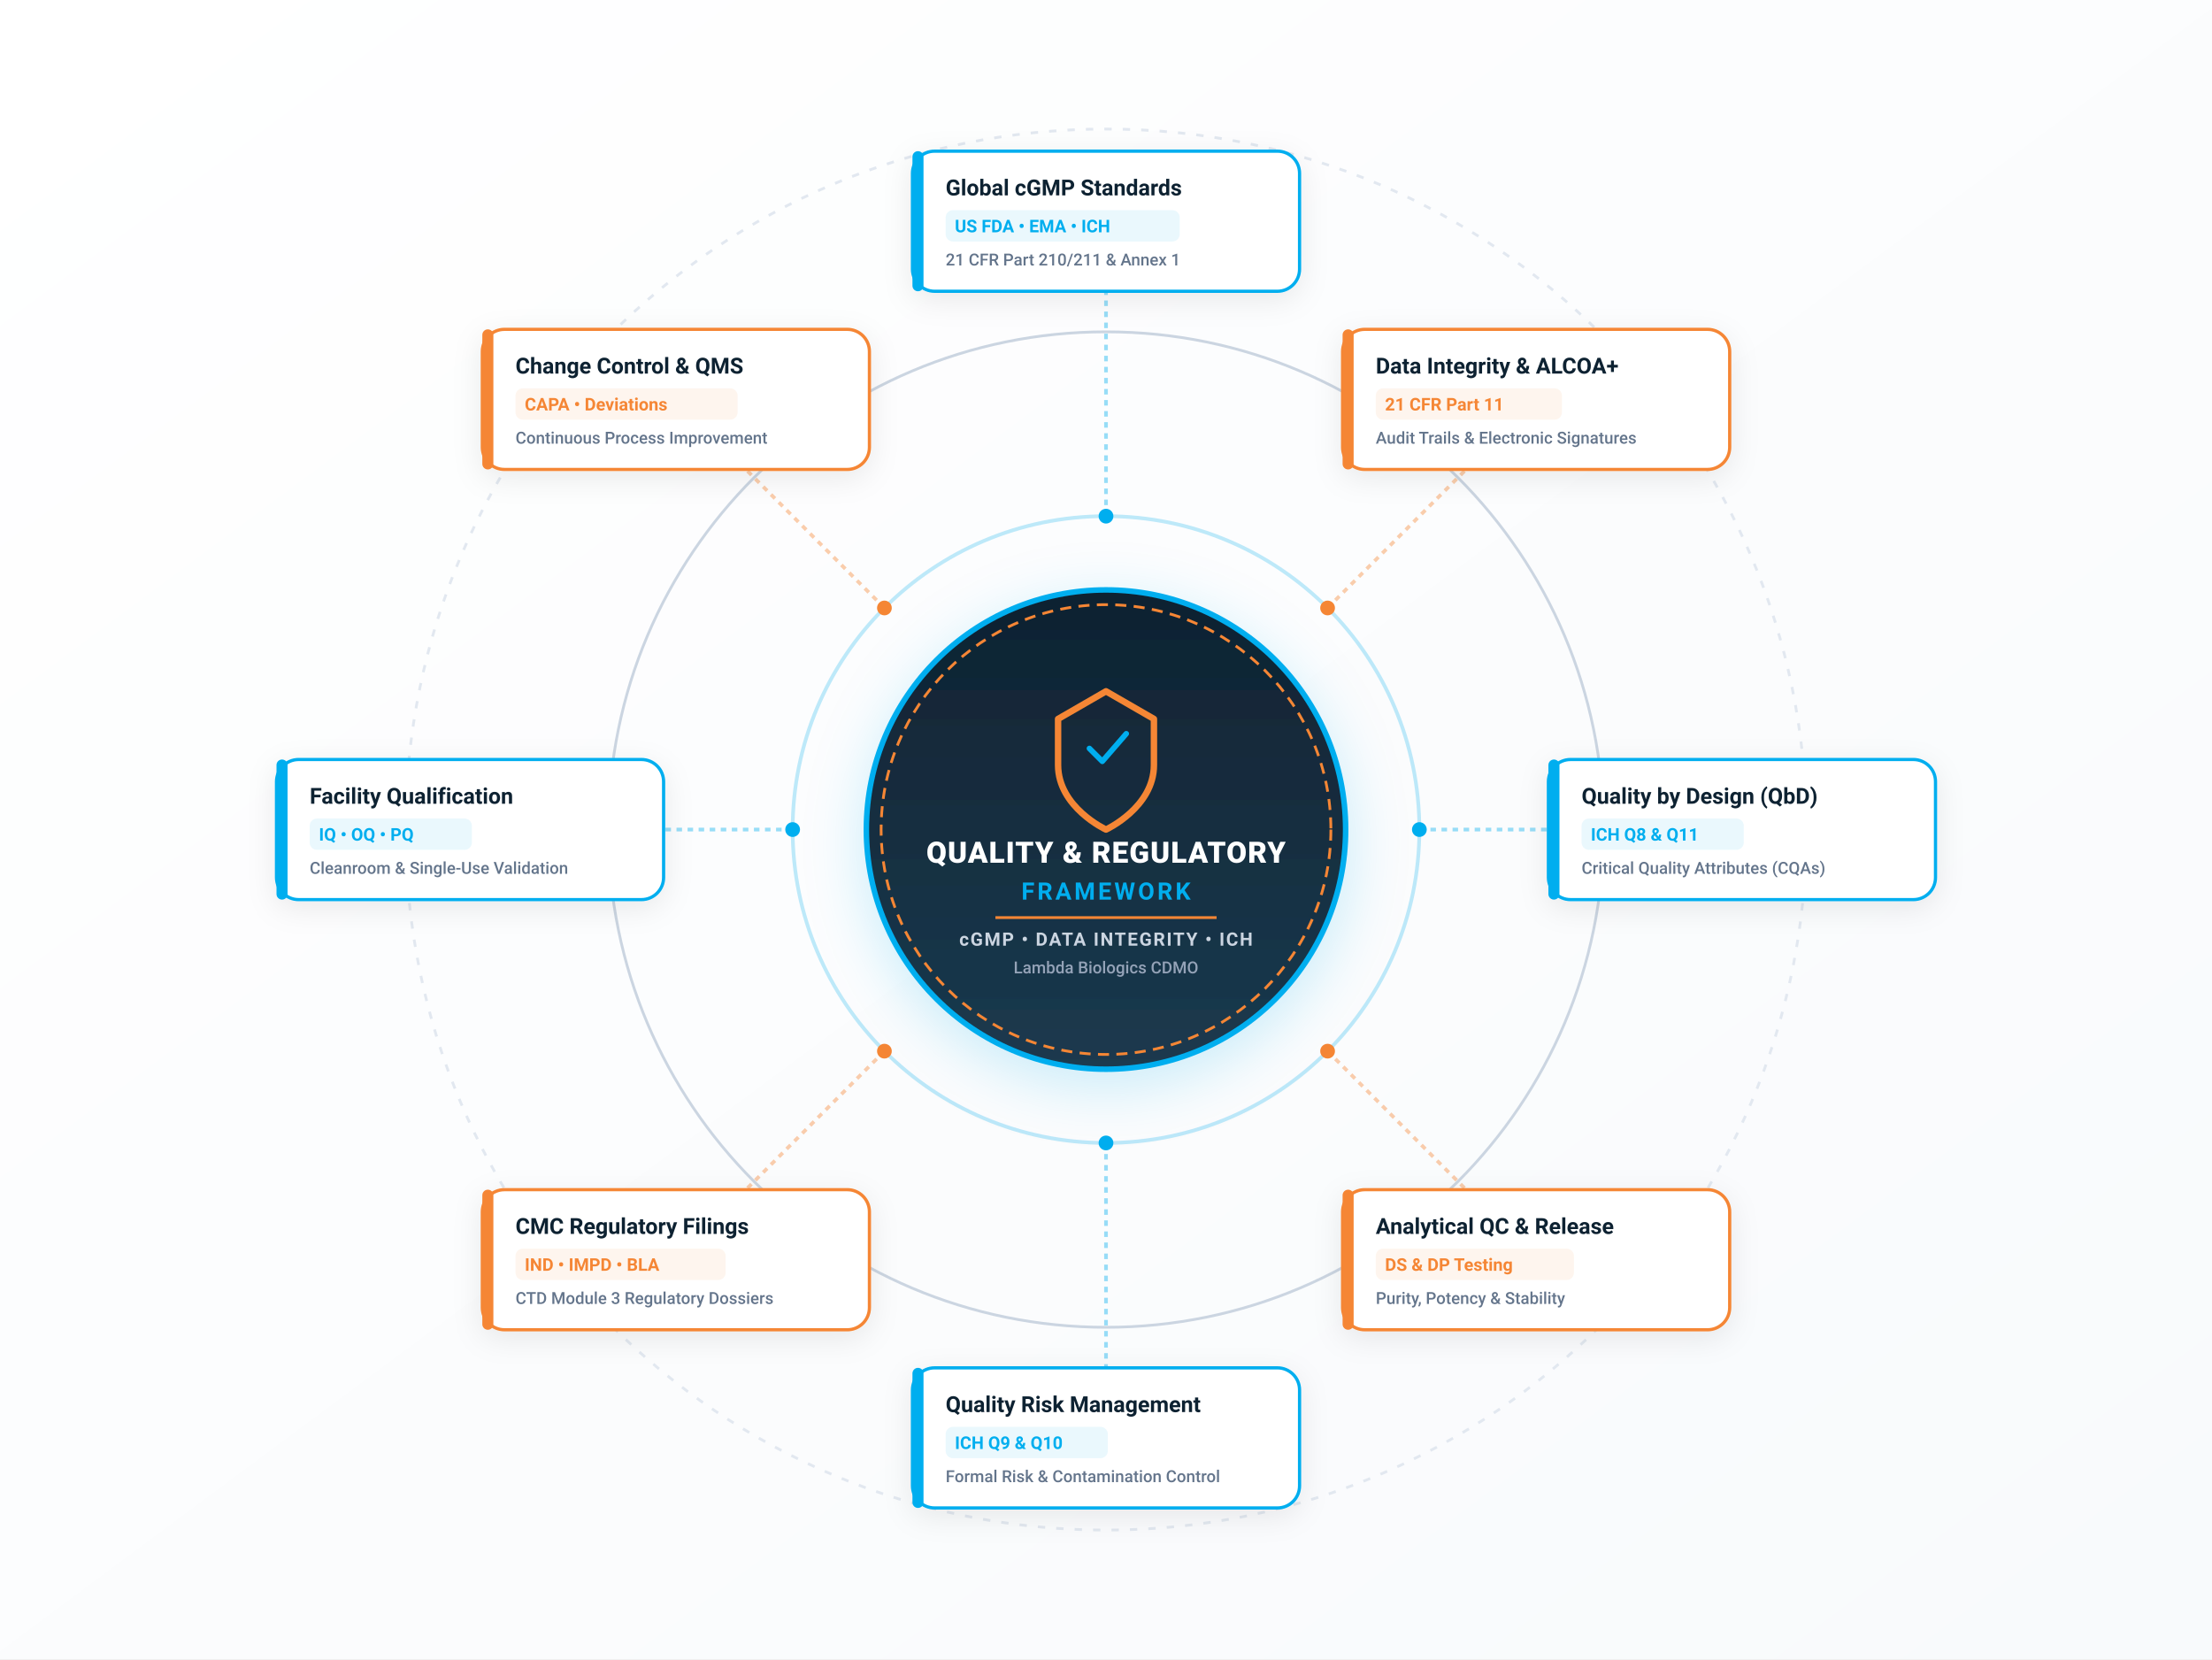
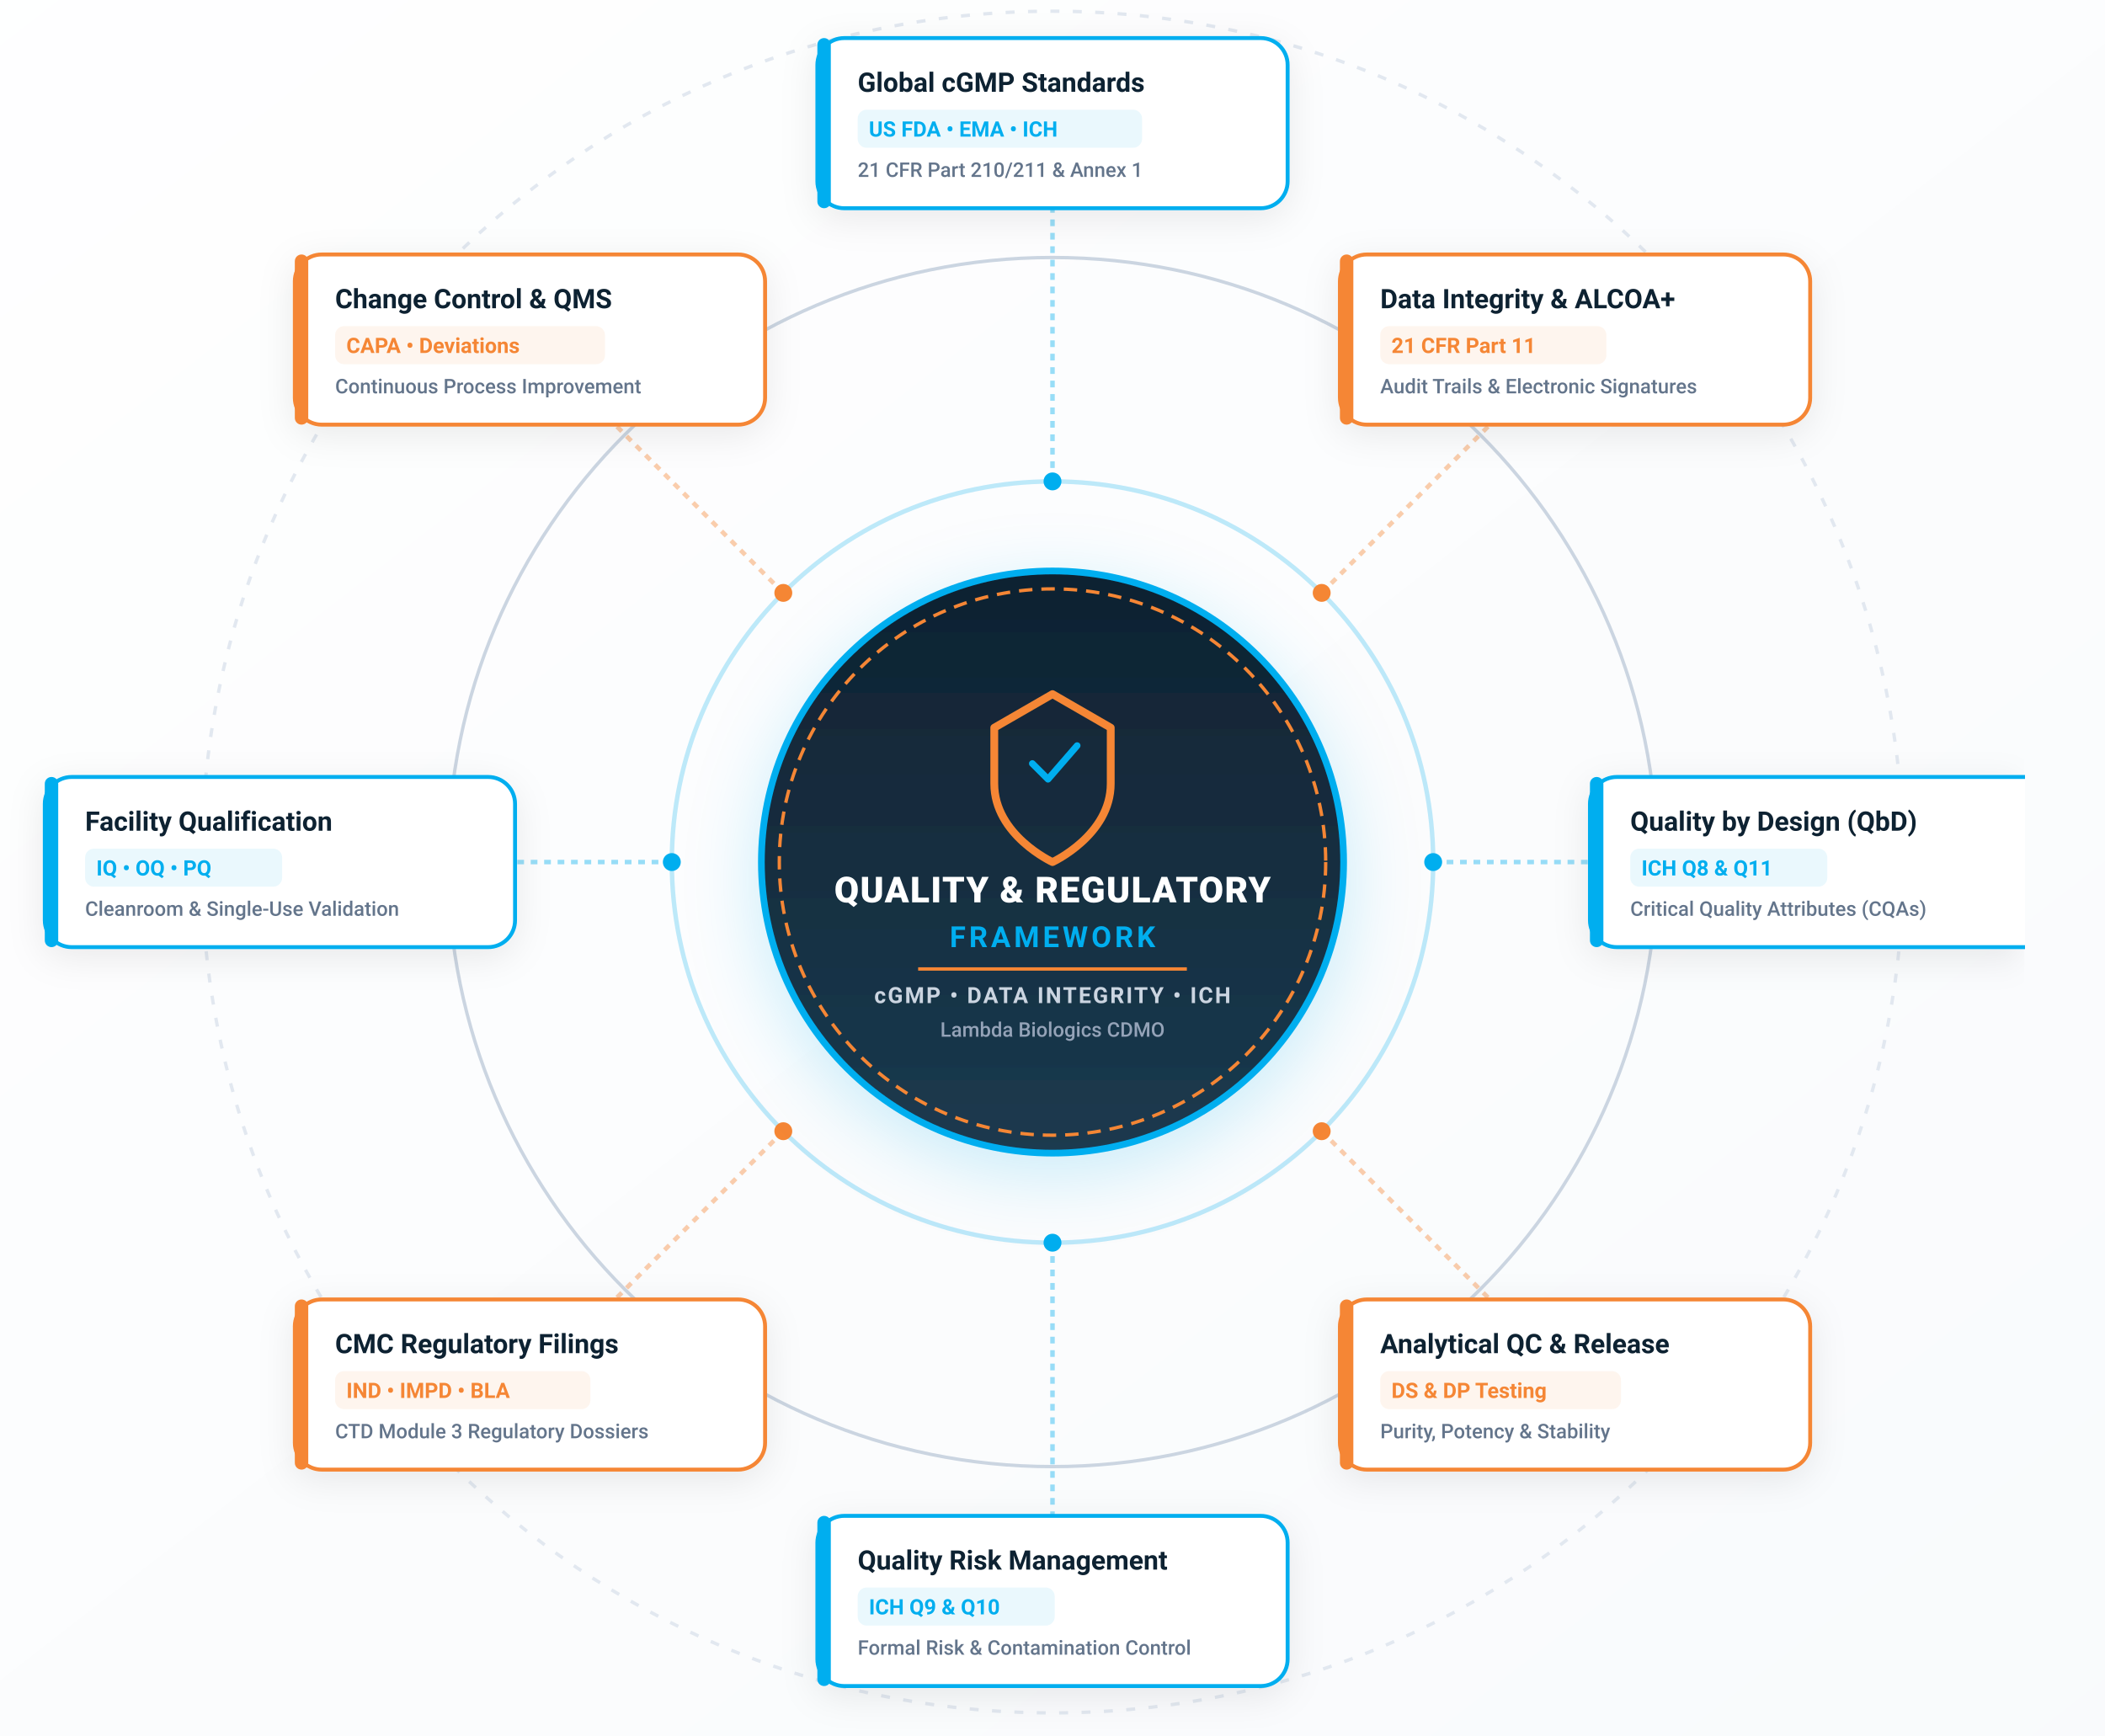
- <svg xmlns="http://www.w3.org/2000/svg" viewBox="0 0 1200 900" width="1200" height="900" style="font-family: -apple-system, BlinkMacSystemFont, 'Segoe UI', Roboto, Helvetica, Arial, sans-serif;">
+ <svg xmlns="http://www.w3.org/2000/svg" viewBox="130 65 940 775" width="940" height="775" style="font-family: -apple-system, BlinkMacSystemFont, 'Segoe UI', Roboto, Helvetica, Arial, sans-serif;">
  <defs>
    <linearGradient id="bgGlow" x1="0%" y1="0%" x2="100%" y2="100%">
      <stop offset="0%" stop-color="#ffffff" />
      <stop offset="100%" stop-color="#f8fafc" />
    </linearGradient>
    <linearGradient id="blueGradient" x1="0%" y1="0%" x2="100%" y2="100%">
      <stop offset="0%" stop-color="#00aeef" />
      <stop offset="100%" stop-color="#0088cc" />
    </linearGradient>
    <linearGradient id="orangeGradient" x1="0%" y1="0%" x2="100%" y2="100%">
      <stop offset="0%" stop-color="#f58634" />
      <stop offset="100%" stop-color="#d9731f" />
    </linearGradient>
    <linearGradient id="shieldGrad" x1="0%" y1="0%" x2="0%" y2="100%">
      <stop offset="0%" stop-color="#0f2231" />
      <stop offset="100%" stop-color="#1b3a4f" />
    </linearGradient>
    <filter id="cardShadow" x="-10%" y="-10%" width="120%" height="125%" filterUnits="userSpaceOnUse">
      <feDropShadow dx="0" dy="4" stdDeviation="8" flood-color="#0f2231" flood-opacity="0.08" />
    </filter>
    <filter id="centerShadow" x="-20%" y="-20%" width="140%" height="140%" filterUnits="userSpaceOnUse">
      <feDropShadow dx="0" dy="8" stdDeviation="16" flood-color="#00aeef" flood-opacity="0.2" />
    </filter>
  </defs>
  <rect width="1200" height="900" fill="url(#bgGlow)" />
  <circle cx="600.0" cy="450.0" r="380" fill="none" stroke="#e2e8f0" stroke-width="1.5" stroke-dasharray="4 6" />
  <circle cx="600.0" cy="450.0" r="270" fill="none" stroke="#cbd5e1" stroke-width="1.5" />
  <circle cx="600.0" cy="450.0" r="170" fill="none" stroke="#00aeef" stroke-opacity="0.25" stroke-width="2" />
  <line x1="600.0" y1="280.0" x2="600.0" y2="120.0" stroke="#00aeef" stroke-width="2" stroke-opacity="0.4" stroke-dasharray="3 3" />
  <circle cx="600.0" cy="280.0" r="4" fill="#00aeef" />
  <g filter="url(#cardShadow)">
    <rect x="495.0" y="82.0" width="210" height="76" rx="12" fill="#ffffff" stroke="#00aeef" stroke-width="1.75" />
    <rect x="495.0" y="82.0" width="6" height="76" rx="3" fill="#00aeef" />
    <text x="513.0" y="106.0" font-size="12" font-weight="700" fill="#0f2231">Global cGMP Standards</text>
    <rect x="513.0" y="114.0" width="127.0" height="17" rx="4" fill="#00aeef15" />
    <text x="518.0" y="126.0" font-size="9.5" font-weight="700" fill="#00aeef">US FDA • EMA • ICH</text>
    <text x="513.0" y="144.0" font-size="9" font-weight="500" fill="#64748b">21 CFR Part 210/211 &amp; Annex 1</text>
  </g>
  <line x1="720.208" y1="329.792" x2="833.345" y2="216.655" stroke="#f58634" stroke-width="2" stroke-opacity="0.4" stroke-dasharray="3 3" />
  <circle cx="720.208" cy="329.792" r="4" fill="#f58634" />
  <g filter="url(#cardShadow)">
    <rect x="728.345" y="178.655" width="210" height="76" rx="12" fill="#ffffff" stroke="#f58634" stroke-width="1.75" />
    <rect x="728.345" y="178.655" width="6" height="76" rx="3" fill="#f58634" />
    <text x="746.345" y="202.655" font-size="12" font-weight="700" fill="#0f2231">Data Integrity &amp; ALCOA+</text>
    <rect x="746.345" y="210.655" width="101.0" height="17" rx="4" fill="#f5863415" />
    <text x="751.345" y="222.655" font-size="9.5" font-weight="700" fill="#f58634">21 CFR Part 11</text>
    <text x="746.345" y="240.655" font-size="9" font-weight="500" fill="#64748b">Audit Trails &amp; Electronic Signatures</text>
  </g>
  <line x1="770.0" y1="450.0" x2="930.0" y2="450.0" stroke="#00aeef" stroke-width="2" stroke-opacity="0.4" stroke-dasharray="3 3" />
  <circle cx="770.0" cy="450.0" r="4" fill="#00aeef" />
  <g filter="url(#cardShadow)">
    <rect x="840.0" y="412.0" width="210" height="76" rx="12" fill="#ffffff" stroke="#00aeef" stroke-width="1.75" />
    <rect x="840.0" y="412.0" width="6" height="76" rx="3" fill="#00aeef" />
    <text x="858.0" y="436.0" font-size="12" font-weight="700" fill="#0f2231">Quality by Design (QbD)</text>
    <rect x="858.0" y="444.0" width="88.0" height="17" rx="4" fill="#00aeef15" />
    <text x="863.0" y="456.0" font-size="9.5" font-weight="700" fill="#00aeef">ICH Q8 &amp; Q11</text>
    <text x="858.0" y="474.0" font-size="9" font-weight="500" fill="#64748b">Critical Quality Attributes (CQAs)</text>
  </g>
  <line x1="720.208" y1="570.208" x2="833.345" y2="683.345" stroke="#f58634" stroke-width="2" stroke-opacity="0.4" stroke-dasharray="3 3" />
  <circle cx="720.208" cy="570.208" r="4" fill="#f58634" />
  <g filter="url(#cardShadow)">
    <rect x="728.345" y="645.345" width="210" height="76" rx="12" fill="#ffffff" stroke="#f58634" stroke-width="1.75" />
    <rect x="728.345" y="645.345" width="6" height="76" rx="3" fill="#f58634" />
    <text x="746.345" y="669.345" font-size="12" font-weight="700" fill="#0f2231">Analytical QC &amp; Release</text>
    <rect x="746.345" y="677.345" width="107.5" height="17" rx="4" fill="#f5863415" />
    <text x="751.345" y="689.345" font-size="9.5" font-weight="700" fill="#f58634">DS &amp; DP Testing</text>
    <text x="746.345" y="707.345" font-size="9" font-weight="500" fill="#64748b">Purity, Potency &amp; Stability</text>
  </g>
  <line x1="600.0" y1="620.0" x2="600.0" y2="780.0" stroke="#00aeef" stroke-width="2" stroke-opacity="0.4" stroke-dasharray="3 3" />
  <circle cx="600.0" cy="620.0" r="4" fill="#00aeef" />
  <g filter="url(#cardShadow)">
    <rect x="495.0" y="742.0" width="210" height="76" rx="12" fill="#ffffff" stroke="#00aeef" stroke-width="1.75" />
    <rect x="495.0" y="742.0" width="6" height="76" rx="3" fill="#00aeef" />
    <text x="513.0" y="766.0" font-size="12" font-weight="700" fill="#0f2231">Quality Risk Management</text>
    <rect x="513.0" y="774.0" width="88.0" height="17" rx="4" fill="#00aeef15" />
    <text x="518.0" y="786.0" font-size="9.5" font-weight="700" fill="#00aeef">ICH Q9 &amp; Q10</text>
    <text x="513.0" y="804.0" font-size="9" font-weight="500" fill="#64748b">Formal Risk &amp; Contamination Control</text>
  </g>
  <line x1="479.792" y1="570.208" x2="366.655" y2="683.345" stroke="#f58634" stroke-width="2" stroke-opacity="0.4" stroke-dasharray="3 3" />
  <circle cx="479.792" cy="570.208" r="4" fill="#f58634" />
  <g filter="url(#cardShadow)">
    <rect x="261.655" y="645.345" width="210" height="76" rx="12" fill="#ffffff" stroke="#f58634" stroke-width="1.75" />
    <rect x="261.655" y="645.345" width="6" height="76" rx="3" fill="#f58634" />
    <text x="279.655" y="669.345" font-size="12" font-weight="700" fill="#0f2231">CMC Regulatory Filings</text>
    <rect x="279.655" y="677.345" width="114.0" height="17" rx="4" fill="#f5863415" />
    <text x="284.655" y="689.345" font-size="9.5" font-weight="700" fill="#f58634">IND • IMPD • BLA</text>
    <text x="279.655" y="707.345" font-size="9" font-weight="500" fill="#64748b">CTD Module 3 Regulatory Dossiers</text>
  </g>
  <line x1="430.0" y1="450.0" x2="270.0" y2="450" stroke="#00aeef" stroke-width="2" stroke-opacity="0.4" stroke-dasharray="3 3" />
  <circle cx="430.0" cy="450.0" r="4" fill="#00aeef" />
  <g filter="url(#cardShadow)">
    <rect x="150.0" y="412" width="210" height="76" rx="12" fill="#ffffff" stroke="#00aeef" stroke-width="1.75" />
    <rect x="150.0" y="412" width="6" height="76" rx="3" fill="#00aeef" />
    <text x="168.0" y="436" font-size="12" font-weight="700" fill="#0f2231">Facility Qualification</text>
    <rect x="168.0" y="444" width="88.0" height="17" rx="4" fill="#00aeef15" />
    <text x="173.0" y="456" font-size="9.5" font-weight="700" fill="#00aeef">IQ • OQ • PQ</text>
    <text x="168.0" y="474" font-size="9" font-weight="500" fill="#64748b">Cleanroom &amp; Single-Use Validation</text>
  </g>
  <line x1="479.792" y1="329.792" x2="366.655" y2="216.655" stroke="#f58634" stroke-width="2" stroke-opacity="0.4" stroke-dasharray="3 3" />
  <circle cx="479.792" cy="329.792" r="4" fill="#f58634" />
  <g filter="url(#cardShadow)">
    <rect x="261.655" y="178.655" width="210" height="76" rx="12" fill="#ffffff" stroke="#f58634" stroke-width="1.75" />
    <rect x="261.655" y="178.655" width="6" height="76" rx="3" fill="#f58634" />
    <text x="279.655" y="202.655" font-size="12" font-weight="700" fill="#0f2231">Change Control &amp; QMS</text>
    <rect x="279.655" y="210.655" width="120.5" height="17" rx="4" fill="#f5863415" />
    <text x="284.655" y="222.655" font-size="9.5" font-weight="700" fill="#f58634">CAPA • Deviations</text>
    <text x="279.655" y="240.655" font-size="9" font-weight="500" fill="#64748b">Continuous Process Improvement</text>
  </g>
  <g filter="url(#centerShadow)">
    <circle cx="600.0" cy="450.0" r="130" fill="url(#shieldGrad)" stroke="#00aeef" stroke-width="3" />
    <circle cx="600.0" cy="450.0" r="122" fill="none" stroke="#f58634" stroke-width="1.5" stroke-dasharray="6 4" />
    <path d="M 600.0 375.0 L 626.0 390.0 V 415.0 C 626.0 438.0 600.0 450.0 600.0 450.0 C 600.0 450.0 574.0 438.0 574.0 415.0 V 390.0 Z" fill="none" stroke="#f58634" stroke-width="3.5" stroke-linejoin="round" />
    <path d="M 591.0 406.0 L 598.0 413.0 L 611.0 398.0" fill="none" stroke="#00aeef" stroke-width="3" stroke-linecap="round" stroke-linejoin="round" />
    <text x="600.0" y="468.0" text-anchor="middle" font-size="16" font-weight="800" fill="#ffffff" letter-spacing="0.5">QUALITY &amp; REGULATORY</text>
    <text x="600.0" y="488.0" text-anchor="middle" font-size="13" font-weight="700" fill="#00aeef" letter-spacing="1.5">FRAMEWORK</text>
    <rect x="540.0" y="497.0" width="120" height="1.5" fill="#f58634" />
    <text x="600.0" y="513.0" text-anchor="middle" font-size="10" font-weight="600" fill="#cbd5e1" letter-spacing="0.8">cGMP • DATA INTEGRITY • ICH</text>
    <text x="600.0" y="528.0" text-anchor="middle" font-size="9" font-weight="500" fill="#94a3b8">Lambda Biologics CDMO</text>
  </g>
</svg>
